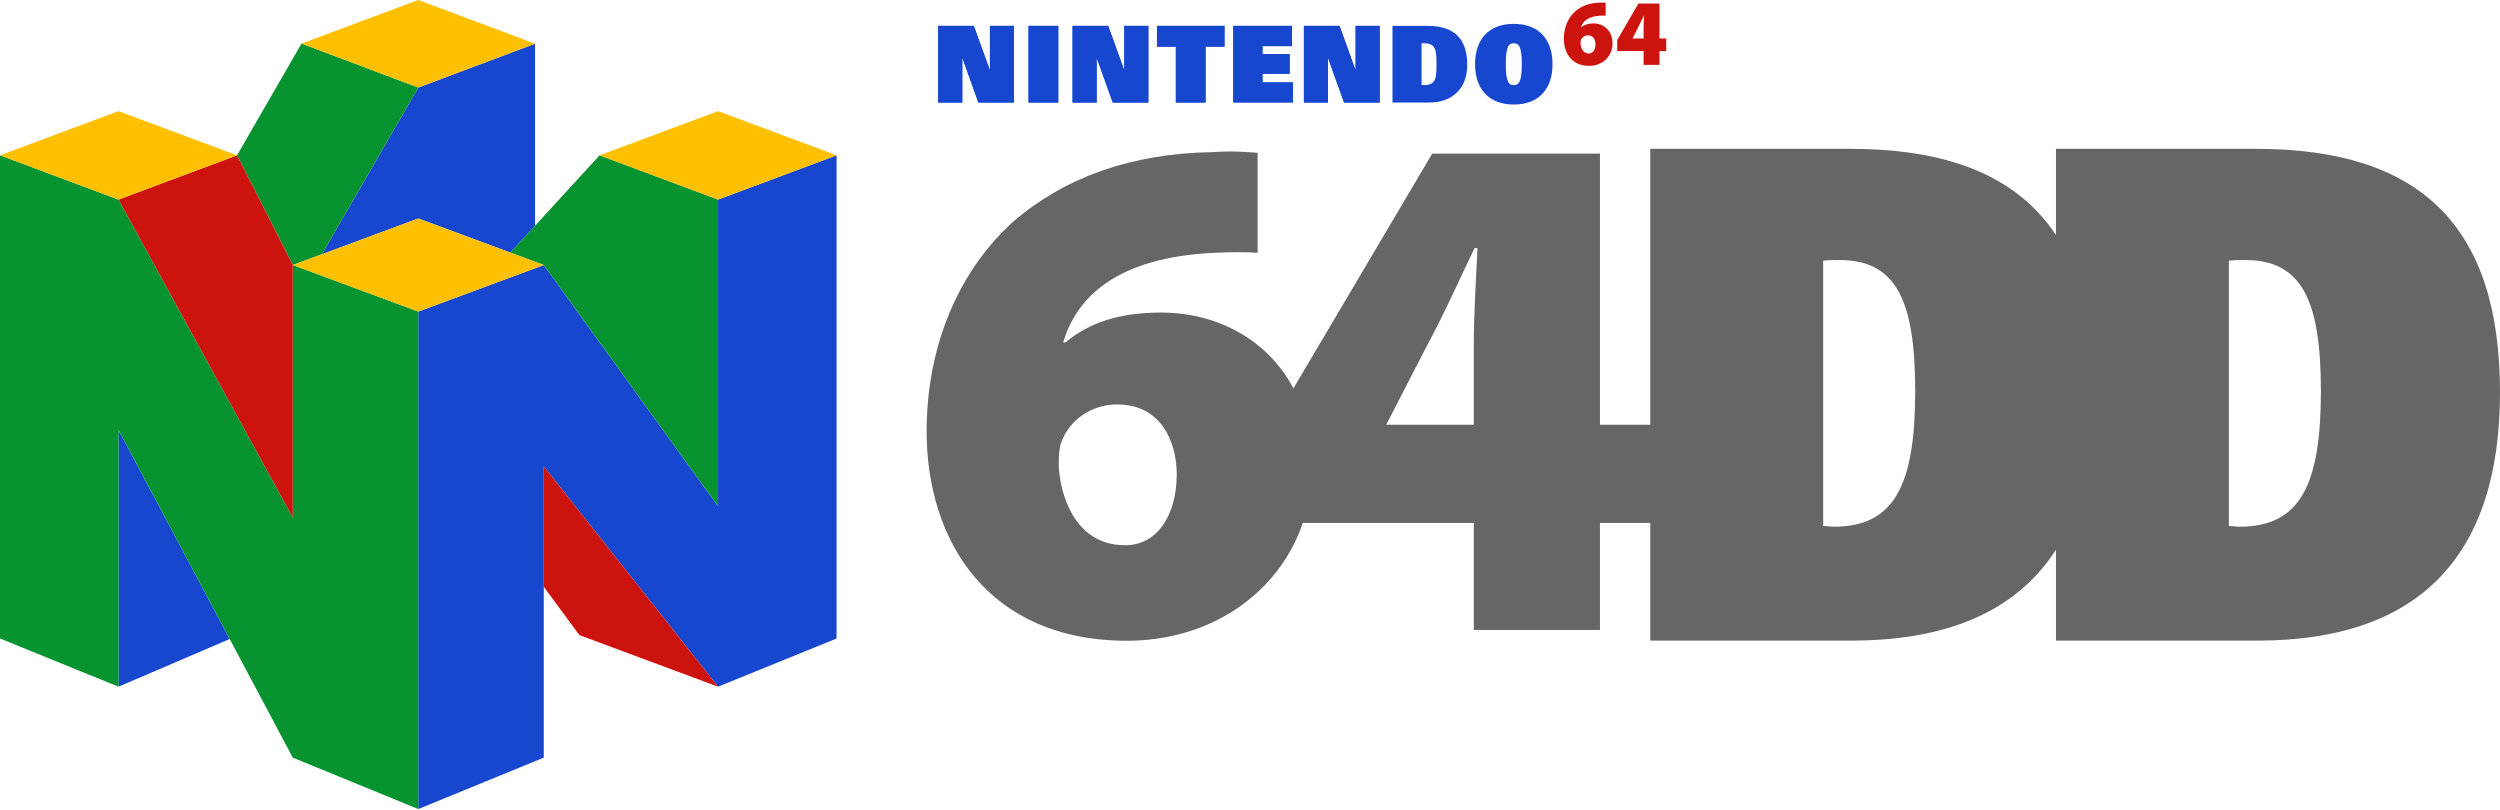
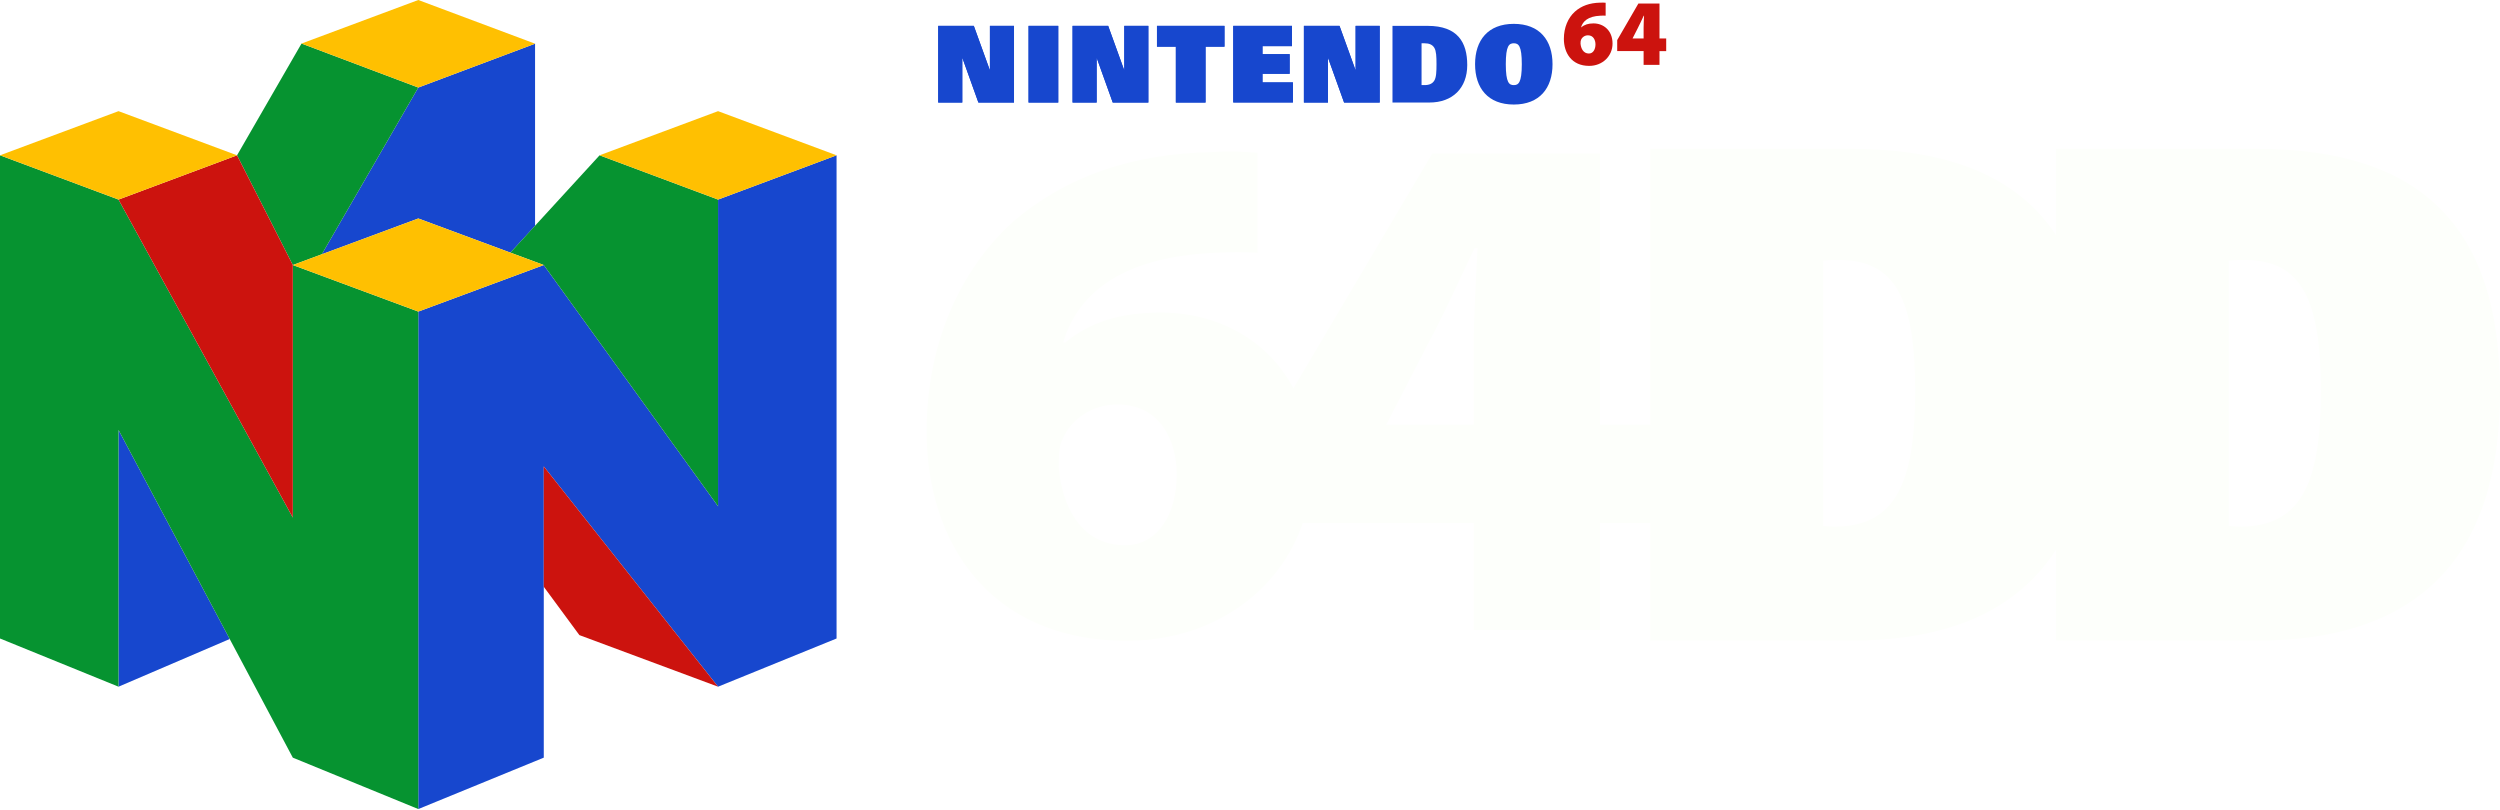
- <svg xmlns="http://www.w3.org/2000/svg" height="183.471" width="566.929" version="1.1" id="svg167380">
-   <defs id="defs167384" />
-   <g stroke-width=".306" id="g167360">
-     <path d="m115.743 57.29 5.593-6.077V9.907l-26.48 9.944-21.881 37.815 21.882-8.12zM162.834 45.258l26.875-10.038v109.572l-26.875 10.93-39.521-49.948v66.038l-28.456 11.659V70.657l28.456-10.554 39.52 54.705zM26.876 155.722l25.216-10.813L26.876 97.5z" fill="#1747ce" id="path167348" />
-     <path d="m72.975 57.666 21.882-37.815-26.48-9.977L53.752 35.22 66.4 60.1zM162.834 45.258v69.55l-39.521-54.705-7.57-2.813 20.224-22.07z" fill="#069330" id="path167350" />
-     <path d="M94.857 70.657 66.4 60.101v57.272L26.876 45.258 0 35.22v109.572l26.876 10.93V97.5L66.4 171.812l28.457 11.659z" fill="#069330" id="path167352" />
-     <path d="M66.4 117.373 26.876 45.258 53.752 35.22 66.4 60.1zM123.313 105.774v27.288l8.074 10.96 31.447 11.7z" fill="#cc130e" id="path167354" />
-     <g fill="#ffc001" id="g167358">
-       <path d="M94.857 70.657 66.4 60.101l28.457-10.556 28.456 10.556zM162.834 25.206l26.875 10.014-26.875 10.038-26.876-10.038zM26.876 25.206 53.752 35.22 26.876 45.258 0 35.22zM94.857 0l-26.48 9.874 26.48 9.977 26.48-9.944z" id="path167356" />
+ <svg xmlns="http://www.w3.org/2000/svg" height="183.471" width="566.929">
+   <g stroke-width=".306">
+     <path d="m115.743 57.29 5.593-6.077V9.907l-26.48 9.944-21.881 37.815 21.882-8.12zM162.834 45.258l26.875-10.038v109.572l-26.875 10.93-39.521-49.948v66.038l-28.456 11.659V70.657l28.456-10.554 39.52 54.705zM26.876 155.722l25.216-10.813L26.876 97.5z" fill="#1747ce" />
+     <path d="m72.975 57.666 21.882-37.815-26.48-9.977L53.752 35.22 66.4 60.1zM162.834 45.258v69.55l-39.521-54.705-7.57-2.813 20.224-22.07z" fill="#069330" />
+     <path d="M94.857 70.657 66.4 60.101v57.272L26.876 45.258 0 35.22v109.572l26.876 10.93V97.5L66.4 171.812l28.457 11.659z" fill="#069330" />
+     <path d="M66.4 117.373 26.876 45.258 53.752 35.22 66.4 60.1zM123.313 105.774v27.288l8.074 10.96 31.447 11.7z" fill="#cc130e" />
+     <g fill="#ffc001">
+       <path d="M94.857 70.657 66.4 60.101l28.457-10.556 28.456 10.556zM162.834 25.206l26.875 10.014-26.875 10.038-26.876-10.038zM26.876 25.206 53.752 35.22 26.876 45.258 0 35.22zM94.857 0l-26.48 9.874 26.48 9.977 26.48-9.944z" />
    </g>
  </g>
-   <g stroke-width="5.379" id="g167370">
-     <g fill="#1747ce" id="g167366">
-       <path d="M221.872 23.248h8.076V5.866h-5.464v9.967h-.047l-3.603-9.967h-8.075v17.382h5.46V13.214h.05zM252.338 23.248h8.076V5.866h-5.46v9.967h-.05l-3.603-9.967h-8.074v17.382h5.463V13.214h.047zM304.8 23.248h8.077V5.866h-5.463v9.967h-.048l-3.603-9.967h-8.076v17.382h5.462V13.214h.048zM233.247 5.866h6.736v17.382h-6.736zM266.648 10.587h-4.28V5.866h15.31v4.721h-4.296v12.66h-6.734zM286.296 18.683h6.905v4.559h-13.535V5.861h13.321v4.598h-6.691v1.817h6.16v4.457h-6.16zM315.776 5.866h7.98c6.806 0 8.972 3.731 8.972 8.883 0 5.249-3.342 8.5-8.57 8.5h-8.382zm6.593 13.432h.657c1.083 0 1.81-.321 2.233-1.02.448-.722.498-2.039.498-3.722 0-1.685-.051-2.999-.498-3.722-.424-.7-1.15-1.021-2.233-1.021h-.657zM343.287 5.41c5.864 0 8.781 3.73 8.781 9.146 0 5.418-2.918 9.15-8.781 9.15-5.864 0-8.782-3.732-8.782-9.15 0-5.416 2.916-9.146 8.782-9.146zm0 13.89c1.034 0 1.814-.492 1.814-4.744 0-4.156-.733-4.743-1.814-4.743-1.082 0-1.814.587-1.814 4.743 0 4.252.778 4.744 1.814 4.744z" id="path167362" />
-       <path d="M212.759 23.248h5.46V13.214h.05l3.603 10.034h8.076V5.866h-5.464v9.967h-.047l-3.603-9.967h-8.075zM243.227 23.248h5.463V13.214h.047l3.601 10.034h8.076V5.866h-5.46v9.967h-.05l-3.603-9.967h-8.074zM295.687 23.248h5.462V13.214h.048l3.603 10.034h8.077V5.866h-5.463v9.967h-.048l-3.603-9.967h-8.076zM233.247 5.866h6.736v17.382h-6.736zM277.677 10.587h-4.295v12.66h-6.734v-12.66h-4.28V5.866h15.31zM286.296 18.683h6.905v4.559h-13.535V5.861h13.321v4.598h-6.691v1.817h6.16v4.457h-6.16z" id="path167364" />
+   <g stroke-width="5.379">
+     <g fill="#1747ce">
+       <path d="M221.872 23.248h8.076V5.866h-5.464v9.967h-.047l-3.603-9.967h-8.075v17.382h5.46V13.214h.05zM252.338 23.248h8.076V5.866h-5.46v9.967h-.05l-3.603-9.967h-8.074v17.382h5.463V13.214h.047zM304.8 23.248h8.077V5.866h-5.463v9.967h-.048l-3.603-9.967h-8.076v17.382h5.462V13.214h.048zM233.247 5.866h6.736v17.382h-6.736zM266.648 10.587h-4.28V5.866h15.31v4.721h-4.296v12.66h-6.734zM286.296 18.683h6.905v4.559h-13.535V5.861h13.321v4.598h-6.691v1.817h6.16v4.457h-6.16zM315.776 5.866h7.98c6.806 0 8.972 3.731 8.972 8.883 0 5.249-3.342 8.5-8.57 8.5h-8.382zm6.593 13.432h.657c1.083 0 1.81-.321 2.233-1.02.448-.722.498-2.039.498-3.722 0-1.685-.051-2.999-.498-3.722-.424-.7-1.15-1.021-2.233-1.021h-.657zM343.287 5.41c5.864 0 8.781 3.73 8.781 9.146 0 5.418-2.918 9.15-8.781 9.15-5.864 0-8.782-3.732-8.782-9.15 0-5.416 2.916-9.146 8.782-9.146zm0 13.89c1.034 0 1.814-.492 1.814-4.744 0-4.156-.733-4.743-1.814-4.743-1.082 0-1.814.587-1.814 4.743 0 4.252.778 4.744 1.814 4.744z" />
+       <path d="M212.759 23.248h5.46V13.214h.05l3.603 10.034h8.076V5.866h-5.464v9.967h-.047l-3.603-9.967h-8.075zM243.227 23.248h5.463V13.214h.047l3.601 10.034h8.076V5.866h-5.46v9.967h-.05l-3.603-9.967h-8.074zM295.687 23.248h5.462V13.214h.048l3.603 10.034h8.077V5.866h-5.463v9.967h-.048l-3.603-9.967h-8.076zM233.247 5.866h6.736v17.382h-6.736zM277.677 10.587h-4.295v12.66h-6.734v-12.66h-4.28V5.866h15.31zM286.296 18.683h6.905v4.559h-13.535V5.861h13.321v4.598h-6.691v1.817h6.16v4.457h-6.16z" />
    </g>
-     <path d="M364.115 3.554c-.358-.03-.706-.016-1.193.005-2.841.128-3.99 1.3-4.38 2.626h.069c.708-.6 1.582-.879 2.754-.879 2.253 0 4.312 1.588 4.312 4.566 0 2.85-2.262 5.069-5.297 5.069-3.998 0-5.738-2.958-5.738-6.13 0-2.577.944-4.759 2.493-6.166 1.474-1.323 3.375-1.991 5.702-2.043.616-.034.982 0 1.278.026zm-3.785 8.584c.921 0 1.48-.912 1.48-2.076-.008-.983-.473-2.054-1.708-2.054-.755 0-1.343.463-1.565 1.023-.087.171-.119.416-.119.83.08 1.11.632 2.277 1.888 2.277zM372.722 14.706v-3.119h-5.986V9.095l4.806-8.297h4.783V8.73h1.522v2.858h-1.522v3.12zm0-5.977V6.34c0-.883.055-1.8.101-2.768h-.078c-.445.939-.832 1.832-1.338 2.802l-1.176 2.315-.013.042z" fill="#cc130e" id="path167368" />
+     <path d="M364.115 3.554c-.358-.03-.706-.016-1.193.005-2.841.128-3.99 1.3-4.38 2.626h.069c.708-.6 1.582-.879 2.754-.879 2.253 0 4.312 1.588 4.312 4.566 0 2.85-2.262 5.069-5.297 5.069-3.998 0-5.738-2.958-5.738-6.13 0-2.577.944-4.759 2.493-6.166 1.474-1.323 3.375-1.991 5.702-2.043.616-.034.982 0 1.278.026zm-3.785 8.584c.921 0 1.48-.912 1.48-2.076-.008-.983-.473-2.054-1.708-2.054-.755 0-1.343.463-1.565 1.023-.087.171-.119.416-.119.83.08 1.11.632 2.277 1.888 2.277zM372.722 14.706v-3.119h-5.986V9.095l4.806-8.297h4.783V8.73h1.522v2.858h-1.522v3.12zm0-5.977V6.34c0-.883.055-1.8.101-2.768h-.078c-.445.939-.832 1.832-1.338 2.802l-1.176 2.315-.013.042z" fill="#cc130e" />
  </g>
-   <g fill="#fdfffb" stroke-width="1.002" id="g167378" style="fill:#666666">
-     <path d="M285.193 34.658c-2.356-.165-5.385-.496-10.266-.165-18.344.33-33.323 5.623-45.103 15.712-12.118 10.916-19.691 27.786-19.691 47.633 0 24.644 13.8 47.468 45.44 47.468 24.066 0 41.906-17.201 41.906-39.198 0-22.99-16.325-35.229-34.164-35.229-9.257 0-16.157 2.15-21.71 6.781h-.505c3.029-10.254 12.117-19.35 34.5-20.343 3.871-.165 6.732-.165 9.593 0zm-30.125 88.981c-9.93 0-14.305-8.93-14.978-17.697 0-3.142.168-4.961.841-6.285 1.851-4.465 6.564-7.938 12.454-7.938 9.761 0 13.464 8.27 13.464 15.877 0 9.097-4.376 16.043-11.613 16.043z" id="path167372" style="fill:#666666" />
-     <path d="M362.825 142.85v-24.262h12.117V96.319h-12.117V34.831H324.79l-38.035 64.313v19.444h47.46v24.263zm-48.47-46.53.17-.333 9.255-17.948c4.04-7.478 7.069-14.458 10.603-21.77h.673c-.336 7.644-.841 14.624-.841 21.604v18.446zM505.44 119.287V59.118c1.27-.154 2.538-.154 3.667-.154 12.693 0 17.206 8.816 17.206 29.698 0 21.5-4.796 30.78-18.476 30.78-.705 0-1.55-.155-2.397-.155zm-39.207 25.986h45.694c36.527 0 55.003-19.025 55.003-56.302 0-37.586-17.911-55.22-55.285-55.22h-45.412z" id="path167374" style="fill:#666666" />
-     <path d="M413.44 119.287V59.118c1.27-.154 2.539-.154 3.667-.154 12.693 0 17.206 8.816 17.206 29.698 0 21.5-4.795 30.78-18.475 30.78-.706 0-1.552-.155-2.398-.155zm-39.207 25.986h45.694c36.528 0 55.003-19.025 55.003-56.302 0-37.586-17.911-55.22-55.285-55.22h-45.412z" id="path167376" style="fill:#666666" />
+   <g fill="#fdfffb" stroke-width="1.002">
+     <path d="M285.193 34.658c-2.356-.165-5.385-.496-10.266-.165-18.344.33-33.323 5.623-45.103 15.712-12.118 10.916-19.691 27.786-19.691 47.633 0 24.644 13.8 47.468 45.44 47.468 24.066 0 41.906-17.201 41.906-39.198 0-22.99-16.325-35.229-34.164-35.229-9.257 0-16.157 2.15-21.71 6.781h-.505c3.029-10.254 12.117-19.35 34.5-20.343 3.871-.165 6.732-.165 9.593 0zm-30.125 88.981c-9.93 0-14.305-8.93-14.978-17.697 0-3.142.168-4.961.841-6.285 1.851-4.465 6.564-7.938 12.454-7.938 9.761 0 13.464 8.27 13.464 15.877 0 9.097-4.376 16.043-11.613 16.043z" />
+     <path d="M362.825 142.85v-24.262h12.117V96.319h-12.117V34.831H324.79l-38.035 64.313v19.444h47.46v24.263zm-48.47-46.53.17-.333 9.255-17.948c4.04-7.478 7.069-14.458 10.603-21.77h.673c-.336 7.644-.841 14.624-.841 21.604v18.446zM505.44 119.287V59.118c1.27-.154 2.538-.154 3.667-.154 12.693 0 17.206 8.816 17.206 29.698 0 21.5-4.796 30.78-18.476 30.78-.705 0-1.55-.155-2.397-.155zm-39.207 25.986h45.694c36.527 0 55.003-19.025 55.003-56.302 0-37.586-17.911-55.22-55.285-55.22h-45.412z" />
+     <path d="M413.44 119.287V59.118c1.27-.154 2.539-.154 3.667-.154 12.693 0 17.206 8.816 17.206 29.698 0 21.5-4.795 30.78-18.475 30.78-.706 0-1.552-.155-2.398-.155zm-39.207 25.986h45.694c36.528 0 55.003-19.025 55.003-56.302 0-37.586-17.911-55.22-55.285-55.22h-45.412z" />
  </g>
</svg>
